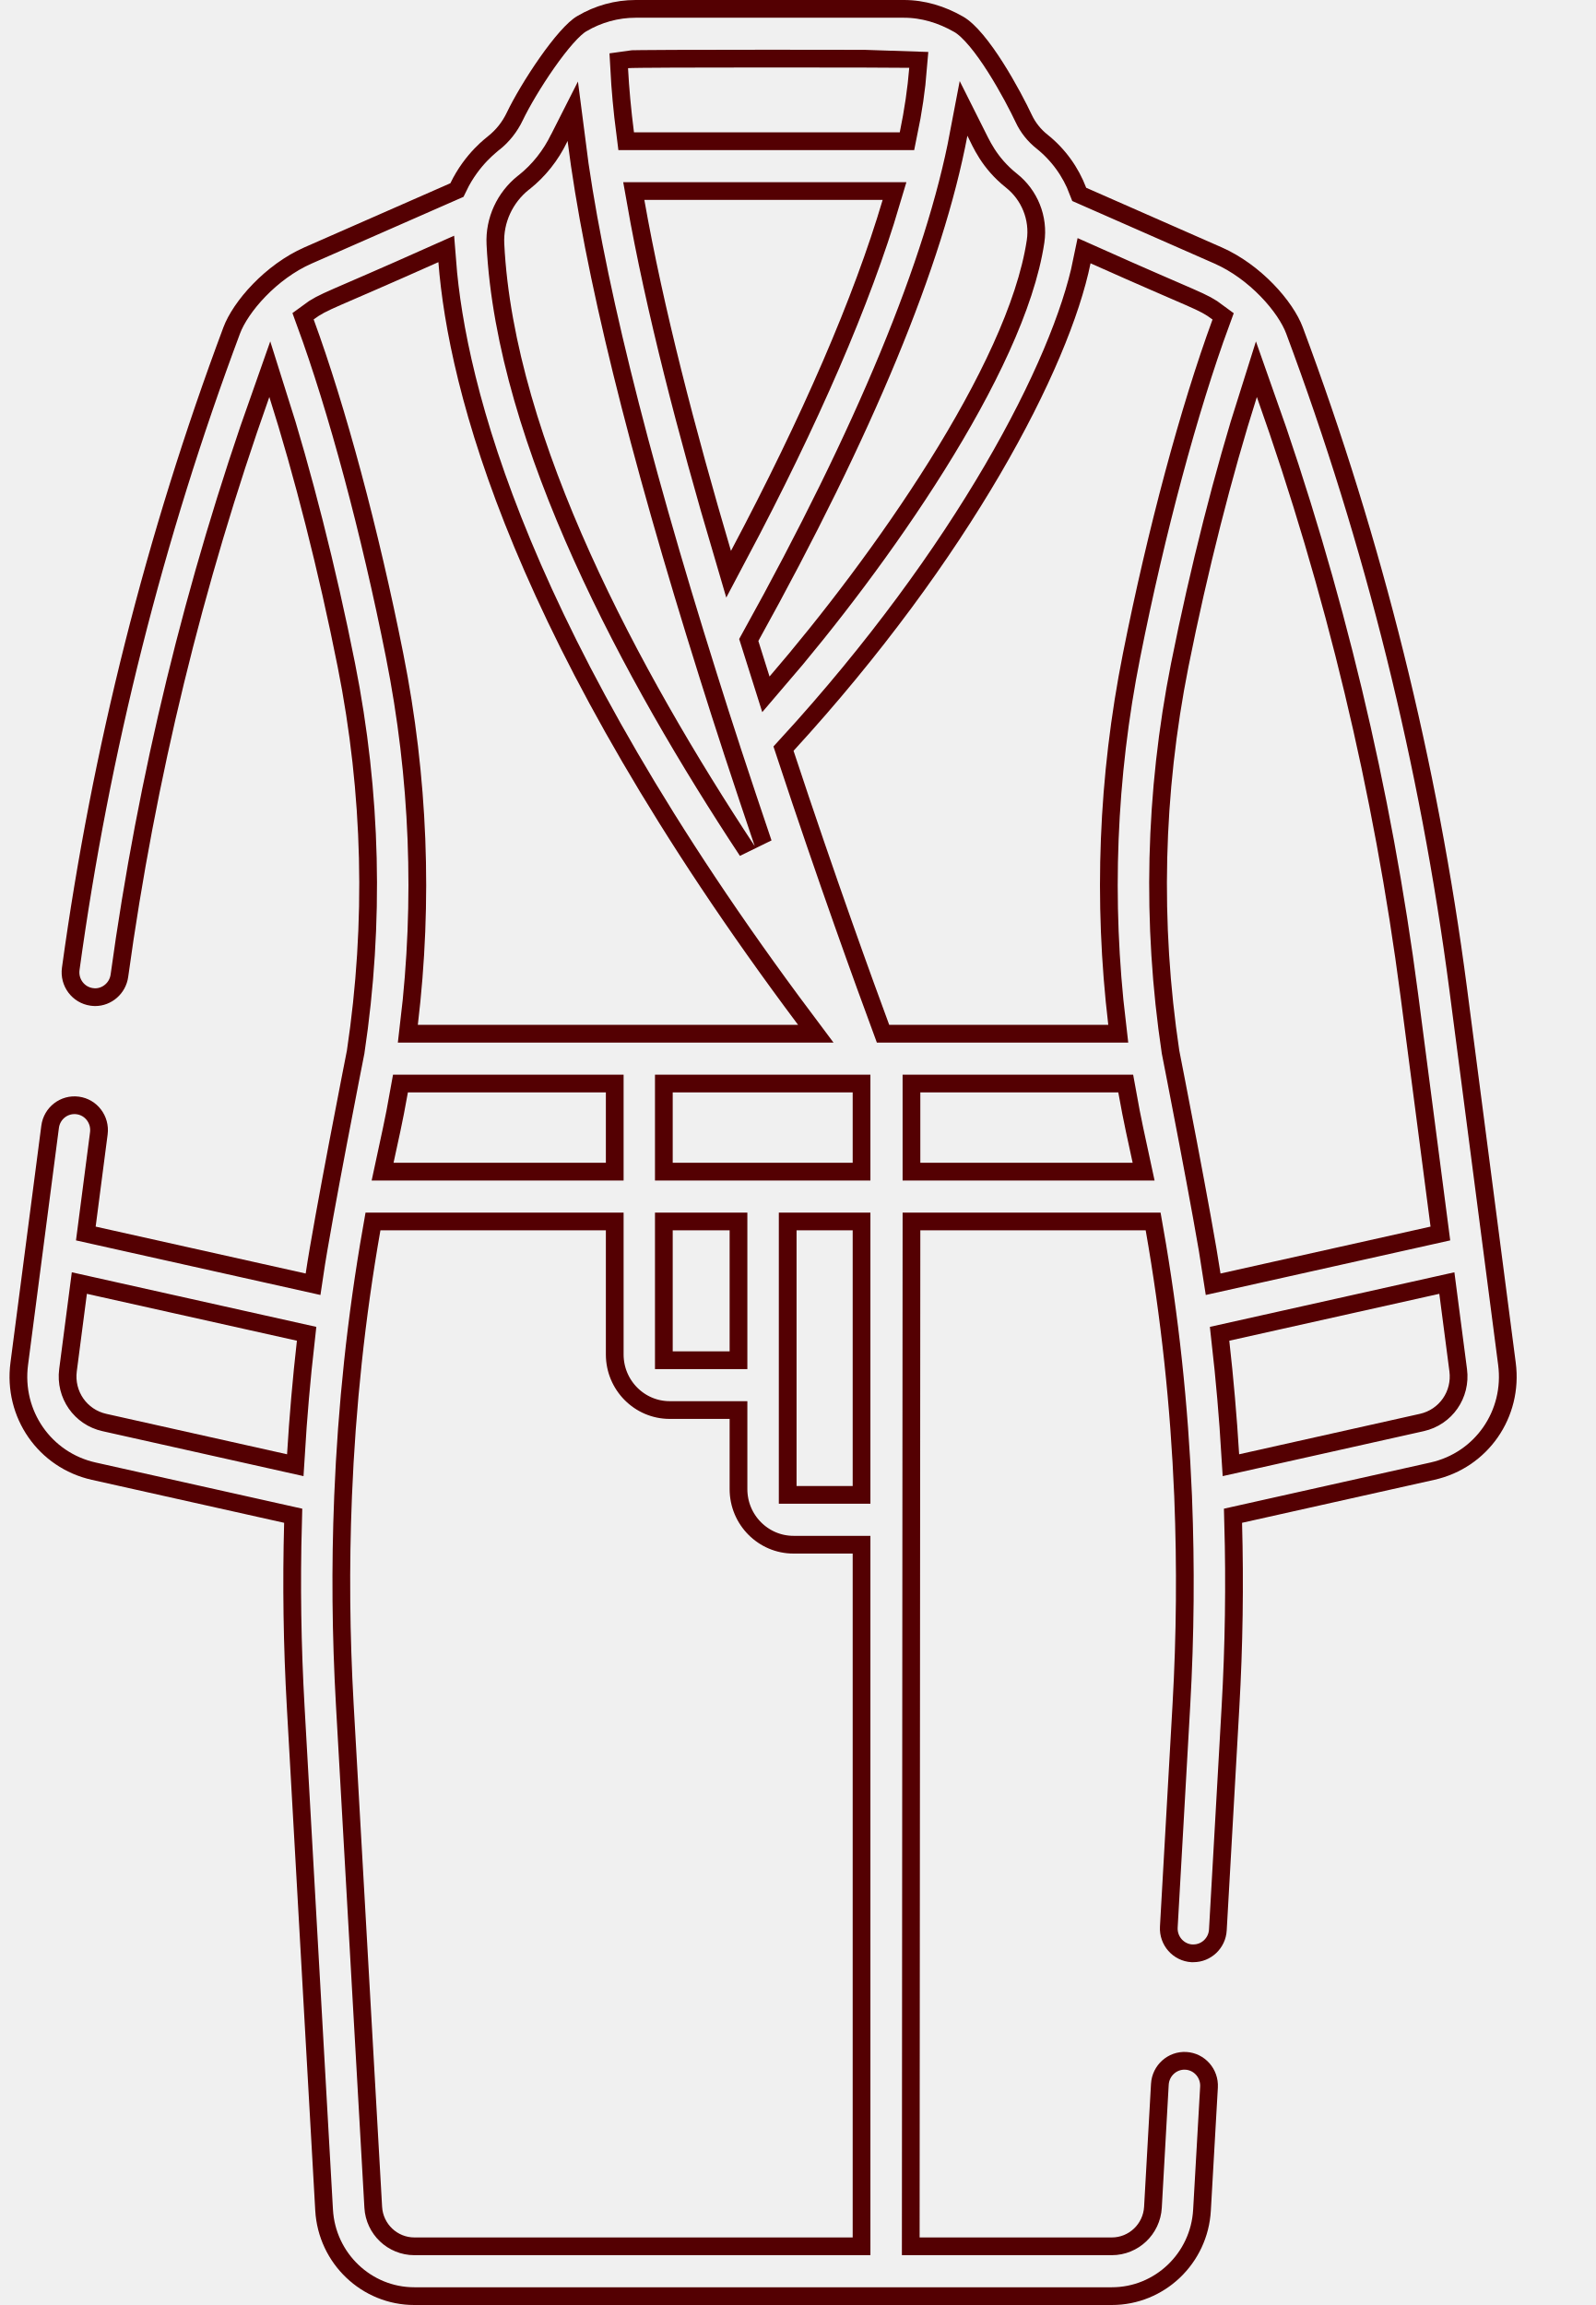
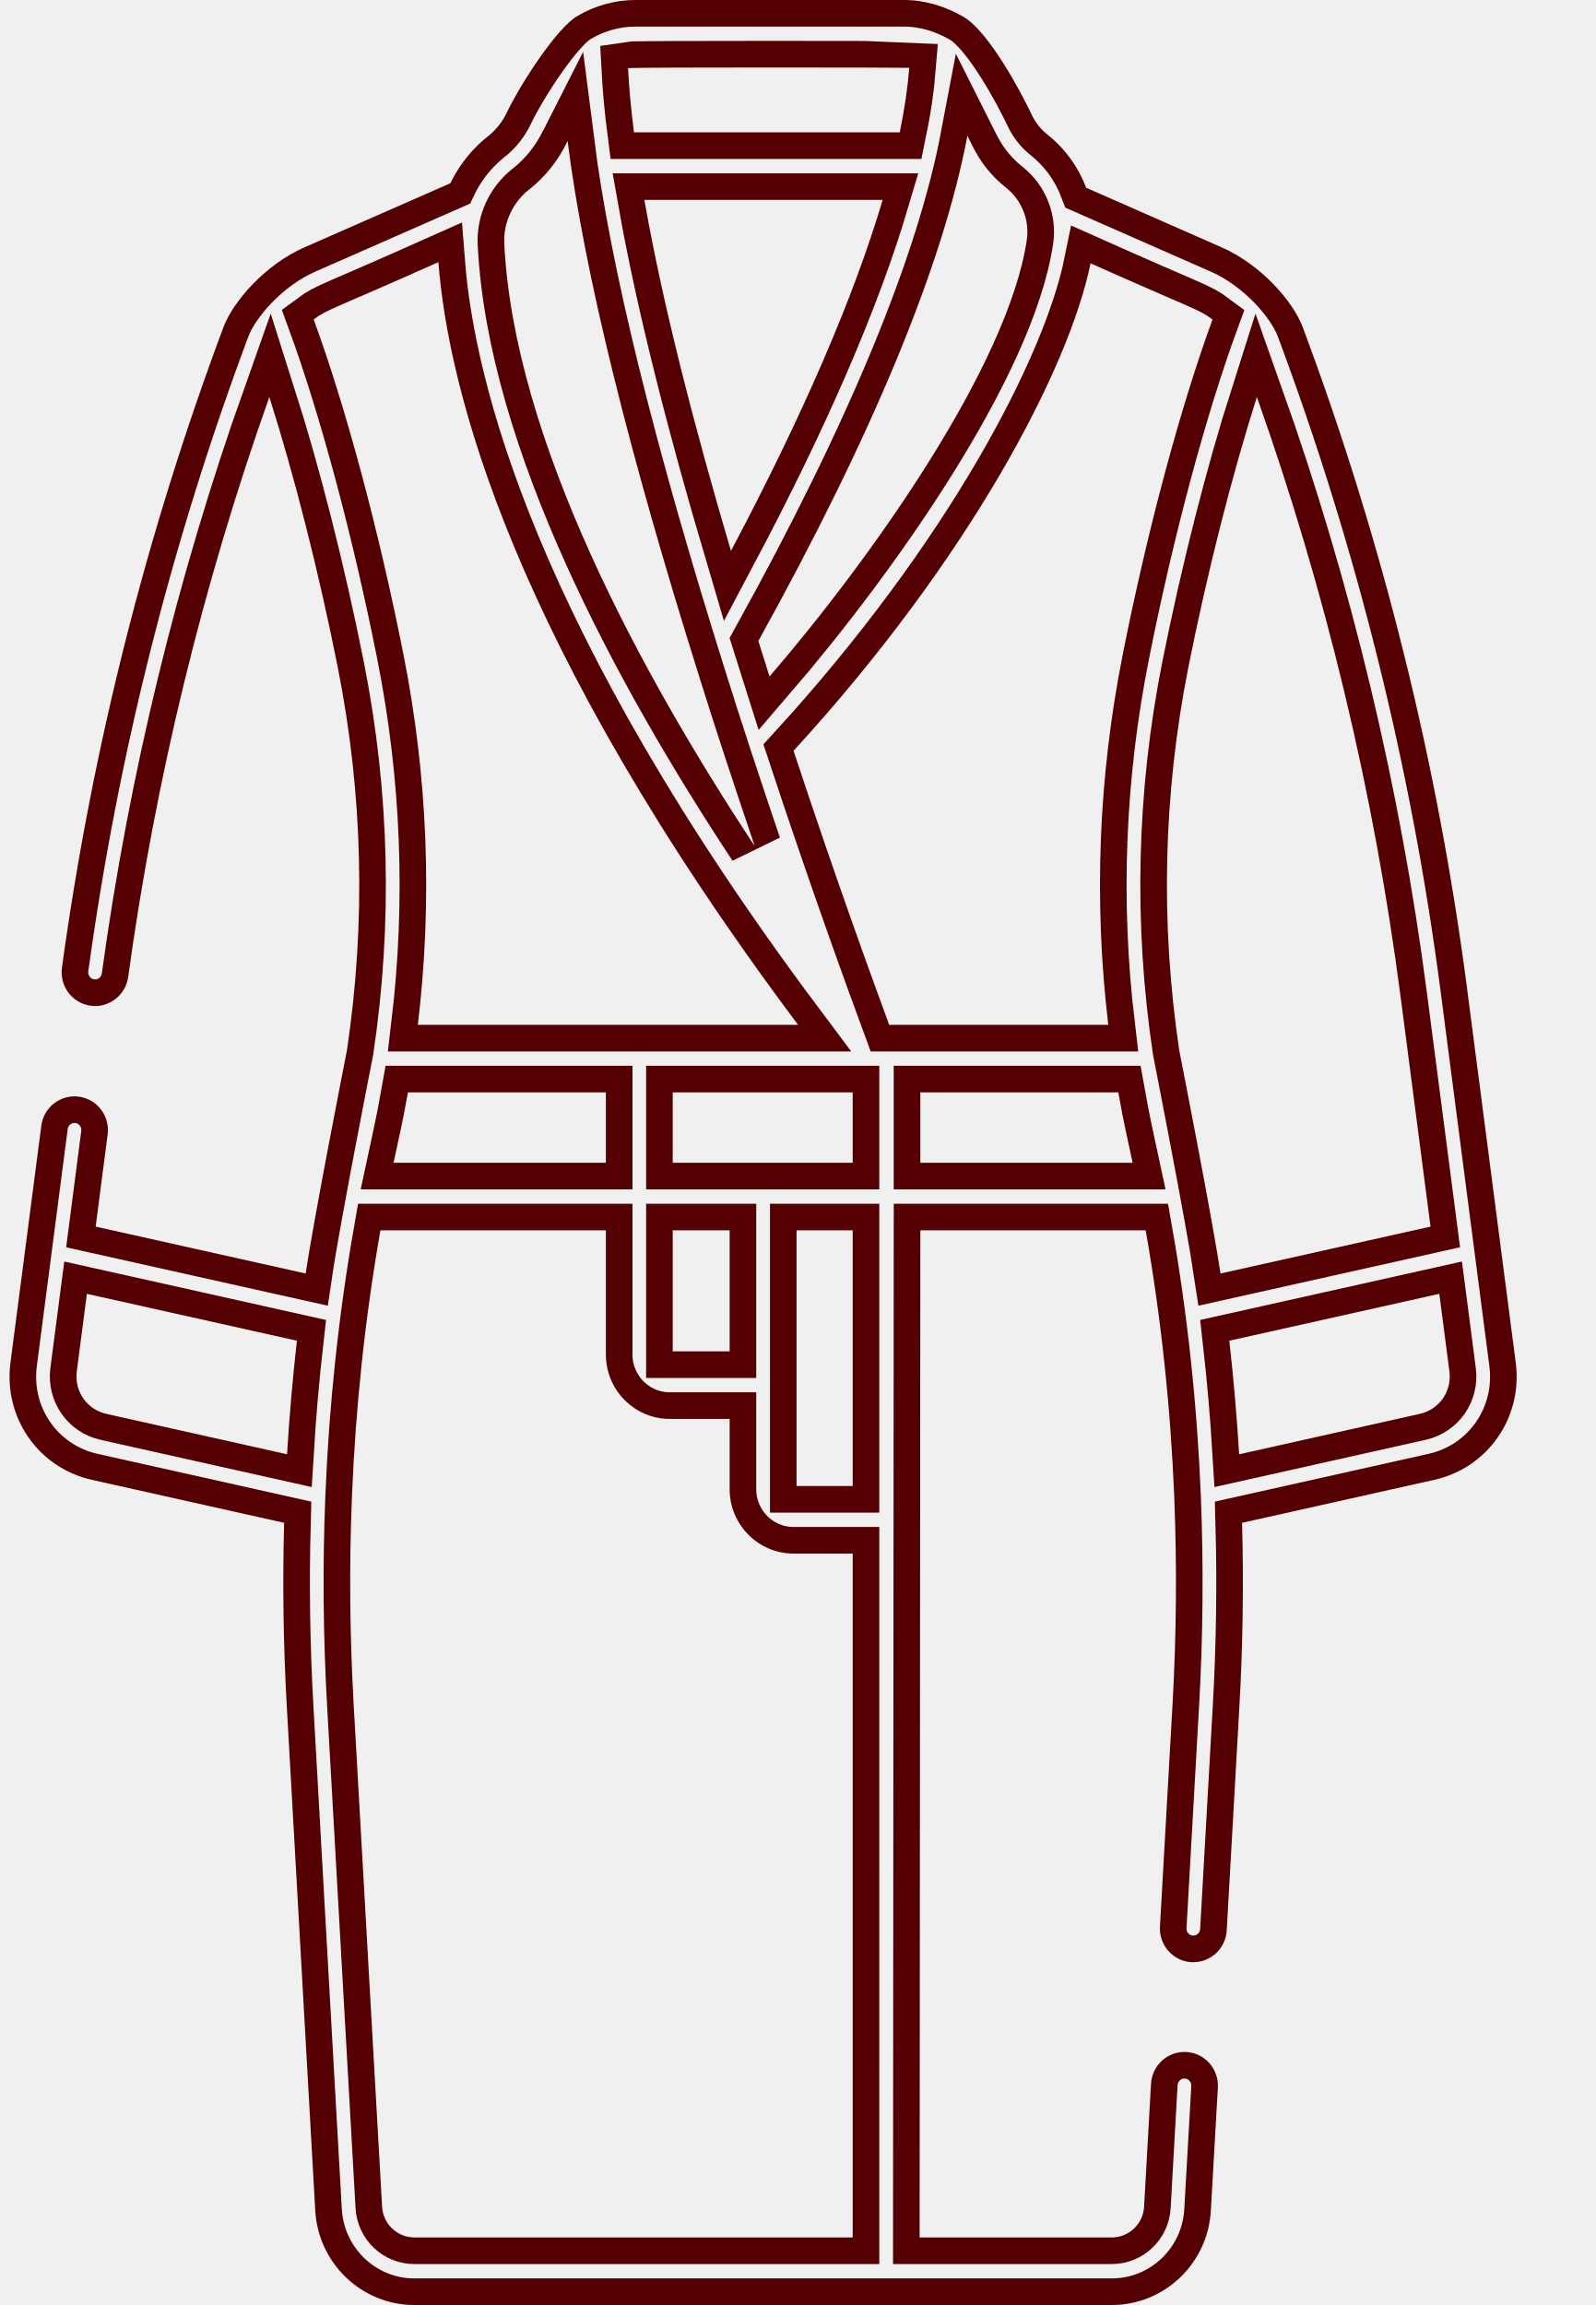
<svg xmlns="http://www.w3.org/2000/svg" width="18" height="26" viewBox="0 0 18 26" fill="none">
  <g id="Vector">
    <mask id="path-1-inside-1_3_2008" fill="white">
      <path d="M17.097 15.37L16.547 11.142C16.215 8.599 15.592 6.093 14.695 3.692C14.585 3.397 14.221 2.984 13.78 2.79L12.252 2.118C12.164 1.886 12.015 1.678 11.816 1.519C11.74 1.459 11.678 1.381 11.638 1.295C11.52 1.044 11.152 0.351 10.863 0.187C10.659 0.07 10.432 0 10.197 0H7.169C6.938 0 6.711 0.063 6.512 0.181C6.284 0.311 5.874 0.941 5.716 1.271C5.667 1.374 5.595 1.465 5.509 1.533C5.495 1.548 5.247 1.72 5.08 2.067L3.434 2.79C2.993 2.984 2.63 3.398 2.52 3.692C1.649 6.02 1.037 8.45 0.699 10.914C0.67 11.123 0.814 11.315 1.021 11.344C1.038 11.346 1.056 11.348 1.073 11.348C1.258 11.348 1.42 11.209 1.446 11.019C1.752 8.793 2.287 6.595 3.038 4.478C3.316 5.352 3.595 6.445 3.809 7.523C4.094 8.955 4.129 10.406 3.913 11.85C3.912 11.855 3.541 13.735 3.448 14.365L1.079 13.836L1.214 12.797C1.241 12.588 1.096 12.397 0.889 12.37C0.682 12.343 0.493 12.489 0.466 12.698L0.118 15.37C0.037 15.988 0.432 16.557 1.035 16.692L3.205 17.177C3.186 17.868 3.196 18.565 3.236 19.266L3.556 24.935C3.59 25.532 4.081 26 4.673 26H12.541C13.134 26 13.625 25.532 13.658 24.935L13.737 23.548C13.749 23.338 13.59 23.158 13.382 23.146C13.174 23.134 12.995 23.295 12.983 23.505L12.905 24.892C12.894 25.086 12.734 25.238 12.541 25.238H10.373C10.373 24.673 10.38 14.904 10.381 13.878H12.923C13.096 14.862 13.203 15.864 13.245 16.875C13.245 16.884 13.245 16.893 13.246 16.903C13.276 17.669 13.27 18.444 13.226 19.223L13.084 21.731C13.072 21.941 13.231 22.121 13.439 22.133C13.446 22.133 13.454 22.133 13.461 22.133C13.659 22.133 13.826 21.977 13.837 21.774L13.979 19.266C14.019 18.565 14.029 17.868 14.01 17.177L16.179 16.692C16.783 16.557 17.178 15.988 17.097 15.37ZM3.238 16.404L1.199 15.948C0.98 15.899 0.837 15.693 0.866 15.469L0.98 14.594L3.349 15.123C3.301 15.547 3.264 15.974 3.238 16.404ZM10.912 1.531C10.974 1.654 11.07 1.896 11.348 2.117C11.522 2.255 11.616 2.48 11.582 2.708C11.369 4.122 9.835 6.29 8.68 7.631C8.638 7.499 8.596 7.365 8.554 7.23C9.846 4.899 10.636 2.989 10.912 1.531ZM8.245 6.214C7.845 4.861 7.48 3.46 7.268 2.255H9.956C9.631 3.353 9.055 4.687 8.245 6.214ZM10.256 0.765C10.238 0.99 10.203 1.233 10.149 1.493H7.151C7.118 1.237 7.096 0.995 7.084 0.769C7.154 0.757 10.217 0.761 10.256 0.765ZM5.964 2.141L5.976 2.132C6.152 1.992 6.297 1.809 6.396 1.603C6.398 1.598 6.4 1.593 6.402 1.589C6.588 3.06 7.087 5.09 7.892 7.648C7.981 7.933 8.071 8.213 8.16 8.485C8.162 8.491 8.164 8.497 8.166 8.504C8.285 8.867 8.402 9.216 8.513 9.544C7.221 7.586 5.797 4.956 5.688 2.748C5.676 2.512 5.783 2.286 5.964 2.141ZM3.538 3.603C3.697 3.485 3.738 3.496 4.945 2.957C5.056 4.382 5.764 7.235 9.002 11.56H4.713C4.88 10.162 4.825 8.759 4.549 7.373C4.27 5.969 3.898 4.585 3.538 3.603ZM7.588 13.878H8.23V15.243H7.588V13.878ZM6.834 12.322V13.116H4.439C4.492 12.866 4.537 12.685 4.601 12.322H6.834ZM9.618 25.238H4.674C4.481 25.238 4.321 25.086 4.31 24.892L3.989 19.223C3.945 18.443 3.938 17.669 3.969 16.903C3.97 16.893 3.97 16.884 3.97 16.875C4.011 15.876 4.116 14.874 4.291 13.878H6.834V15.278C6.834 15.679 7.157 16.005 7.554 16.005H8.23V16.797C8.23 17.198 8.553 17.524 8.951 17.524H9.618V25.238ZM9.618 16.762H8.985V13.878H9.618V16.762ZM9.618 13.116H7.588V12.322H9.618V13.116ZM10.381 13.116V12.322H12.614C12.677 12.676 12.726 12.882 12.776 13.116H10.381ZM12.666 7.373C12.39 8.759 12.335 10.162 12.501 11.56H10.03C9.85 11.073 9.425 9.906 8.951 8.469C10.941 6.297 12.06 4.152 12.301 2.97C13.487 3.5 13.515 3.483 13.677 3.604C13.317 4.585 12.945 5.969 12.666 7.373ZM13.767 14.365C13.675 13.745 13.303 11.855 13.302 11.85C13.086 10.406 13.121 8.955 13.405 7.523C13.62 6.445 13.899 5.352 14.177 4.478C14.954 6.666 15.498 8.938 15.798 11.241L16.136 13.836L13.767 14.365ZM16.016 15.948L13.977 16.404C13.951 15.974 13.914 15.547 13.866 15.123L16.235 14.594L16.349 15.469C16.378 15.693 16.235 15.899 16.016 15.948Z" />
    </mask>
-     <path d="M17.097 15.37L16.547 11.142C16.215 8.599 15.592 6.093 14.695 3.692C14.585 3.397 14.221 2.984 13.78 2.79L12.252 2.118C12.164 1.886 12.015 1.678 11.816 1.519C11.74 1.459 11.678 1.381 11.638 1.295C11.52 1.044 11.152 0.351 10.863 0.187C10.659 0.07 10.432 0 10.197 0H7.169C6.938 0 6.711 0.063 6.512 0.181C6.284 0.311 5.874 0.941 5.716 1.271C5.667 1.374 5.595 1.465 5.509 1.533C5.495 1.548 5.247 1.72 5.08 2.067L3.434 2.79C2.993 2.984 2.63 3.398 2.52 3.692C1.649 6.02 1.037 8.45 0.699 10.914C0.67 11.123 0.814 11.315 1.021 11.344C1.038 11.346 1.056 11.348 1.073 11.348C1.258 11.348 1.42 11.209 1.446 11.019C1.752 8.793 2.287 6.595 3.038 4.478C3.316 5.352 3.595 6.445 3.809 7.523C4.094 8.955 4.129 10.406 3.913 11.85C3.912 11.855 3.541 13.735 3.448 14.365L1.079 13.836L1.214 12.797C1.241 12.588 1.096 12.397 0.889 12.37C0.682 12.343 0.493 12.489 0.466 12.698L0.118 15.37C0.037 15.988 0.432 16.557 1.035 16.692L3.205 17.177C3.186 17.868 3.196 18.565 3.236 19.266L3.556 24.935C3.59 25.532 4.081 26 4.673 26H12.541C13.134 26 13.625 25.532 13.658 24.935L13.737 23.548C13.749 23.338 13.59 23.158 13.382 23.146C13.174 23.134 12.995 23.295 12.983 23.505L12.905 24.892C12.894 25.086 12.734 25.238 12.541 25.238H10.373C10.373 24.673 10.38 14.904 10.381 13.878H12.923C13.096 14.862 13.203 15.864 13.245 16.875C13.245 16.884 13.245 16.893 13.246 16.903C13.276 17.669 13.27 18.444 13.226 19.223L13.084 21.731C13.072 21.941 13.231 22.121 13.439 22.133C13.446 22.133 13.454 22.133 13.461 22.133C13.659 22.133 13.826 21.977 13.837 21.774L13.979 19.266C14.019 18.565 14.029 17.868 14.01 17.177L16.179 16.692C16.783 16.557 17.178 15.988 17.097 15.37ZM3.238 16.404L1.199 15.948C0.98 15.899 0.837 15.693 0.866 15.469L0.98 14.594L3.349 15.123C3.301 15.547 3.264 15.974 3.238 16.404ZM10.912 1.531C10.974 1.654 11.07 1.896 11.348 2.117C11.522 2.255 11.616 2.48 11.582 2.708C11.369 4.122 9.835 6.29 8.68 7.631C8.638 7.499 8.596 7.365 8.554 7.23C9.846 4.899 10.636 2.989 10.912 1.531ZM8.245 6.214C7.845 4.861 7.48 3.46 7.268 2.255H9.956C9.631 3.353 9.055 4.687 8.245 6.214ZM10.256 0.765C10.238 0.99 10.203 1.233 10.149 1.493H7.151C7.118 1.237 7.096 0.995 7.084 0.769C7.154 0.757 10.217 0.761 10.256 0.765ZM5.964 2.141L5.976 2.132C6.152 1.992 6.297 1.809 6.396 1.603C6.398 1.598 6.4 1.593 6.402 1.589C6.588 3.06 7.087 5.09 7.892 7.648C7.981 7.933 8.071 8.213 8.16 8.485C8.162 8.491 8.164 8.497 8.166 8.504C8.285 8.867 8.402 9.216 8.513 9.544C7.221 7.586 5.797 4.956 5.688 2.748C5.676 2.512 5.783 2.286 5.964 2.141ZM3.538 3.603C3.697 3.485 3.738 3.496 4.945 2.957C5.056 4.382 5.764 7.235 9.002 11.56H4.713C4.88 10.162 4.825 8.759 4.549 7.373C4.27 5.969 3.898 4.585 3.538 3.603ZM7.588 13.878H8.23V15.243H7.588V13.878ZM6.834 12.322V13.116H4.439C4.492 12.866 4.537 12.685 4.601 12.322H6.834ZM9.618 25.238H4.674C4.481 25.238 4.321 25.086 4.31 24.892L3.989 19.223C3.945 18.443 3.938 17.669 3.969 16.903C3.97 16.893 3.97 16.884 3.97 16.875C4.011 15.876 4.116 14.874 4.291 13.878H6.834V15.278C6.834 15.679 7.157 16.005 7.554 16.005H8.23V16.797C8.23 17.198 8.553 17.524 8.951 17.524H9.618V25.238ZM9.618 16.762H8.985V13.878H9.618V16.762ZM9.618 13.116H7.588V12.322H9.618V13.116ZM10.381 13.116V12.322H12.614C12.677 12.676 12.726 12.882 12.776 13.116H10.381ZM12.666 7.373C12.39 8.759 12.335 10.162 12.501 11.56H10.03C9.85 11.073 9.425 9.906 8.951 8.469C10.941 6.297 12.06 4.152 12.301 2.97C13.487 3.5 13.515 3.483 13.677 3.604C13.317 4.585 12.945 5.969 12.666 7.373ZM13.767 14.365C13.675 13.745 13.303 11.855 13.302 11.85C13.086 10.406 13.121 8.955 13.405 7.523C13.62 6.445 13.899 5.352 14.177 4.478C14.954 6.666 15.498 8.938 15.798 11.241L16.136 13.836L13.767 14.365ZM16.016 15.948L13.977 16.404C13.951 15.974 13.914 15.547 13.866 15.123L16.235 14.594L16.349 15.469C16.378 15.693 16.235 15.899 16.016 15.948Z" stroke="#540002" stroke-width="0.4" mask="url(#path-1-inside-1_3_2008)" />
+     <path d="M17.097 15.37L16.547 11.142C16.215 8.599 15.592 6.093 14.695 3.692C14.585 3.397 14.221 2.984 13.78 2.79L12.252 2.118C12.164 1.886 12.015 1.678 11.816 1.519C11.74 1.459 11.678 1.381 11.638 1.295C11.52 1.044 11.152 0.351 10.863 0.187C10.659 0.07 10.432 0 10.197 0H7.169C6.938 0 6.711 0.063 6.512 0.181C6.284 0.311 5.874 0.941 5.716 1.271C5.667 1.374 5.595 1.465 5.509 1.533C5.495 1.548 5.247 1.72 5.08 2.067L3.434 2.79C2.993 2.984 2.63 3.398 2.52 3.692C1.649 6.02 1.037 8.45 0.699 10.914C0.67 11.123 0.814 11.315 1.021 11.344C1.038 11.346 1.056 11.348 1.073 11.348C1.258 11.348 1.42 11.209 1.446 11.019C1.752 8.793 2.287 6.595 3.038 4.478C3.316 5.352 3.595 6.445 3.809 7.523C4.094 8.955 4.129 10.406 3.913 11.85C3.912 11.855 3.541 13.735 3.448 14.365L1.079 13.836L1.214 12.797C1.241 12.588 1.096 12.397 0.889 12.37C0.682 12.343 0.493 12.489 0.466 12.698L0.118 15.37C0.037 15.988 0.432 16.557 1.035 16.692L3.205 17.177C3.186 17.868 3.196 18.565 3.236 19.266L3.556 24.935C3.59 25.532 4.081 26 4.673 26H12.541C13.134 26 13.625 25.532 13.658 24.935L13.737 23.548C13.749 23.338 13.59 23.158 13.382 23.146C13.174 23.134 12.995 23.295 12.983 23.505L12.905 24.892C12.894 25.086 12.734 25.238 12.541 25.238H10.373C10.373 24.673 10.38 14.904 10.381 13.878H12.923C13.096 14.862 13.203 15.864 13.245 16.875C13.245 16.884 13.245 16.893 13.246 16.903C13.276 17.669 13.27 18.444 13.226 19.223L13.084 21.731C13.072 21.941 13.231 22.121 13.439 22.133C13.446 22.133 13.454 22.133 13.461 22.133C13.659 22.133 13.826 21.977 13.837 21.774L13.979 19.266C14.019 18.565 14.029 17.868 14.01 17.177L16.179 16.692C16.783 16.557 17.178 15.988 17.097 15.37ZM3.238 16.404L1.199 15.948C0.98 15.899 0.837 15.693 0.866 15.469L0.98 14.594L3.349 15.123C3.301 15.547 3.264 15.974 3.238 16.404ZM10.912 1.531C10.974 1.654 11.07 1.896 11.348 2.117C11.522 2.255 11.616 2.48 11.582 2.708C11.369 4.122 9.835 6.29 8.68 7.631C8.638 7.499 8.596 7.365 8.554 7.23C9.846 4.899 10.636 2.989 10.912 1.531ZM8.245 6.214C7.845 4.861 7.48 3.46 7.268 2.255H9.956C9.631 3.353 9.055 4.687 8.245 6.214ZM10.256 0.765C10.238 0.99 10.203 1.233 10.149 1.493H7.151C7.118 1.237 7.096 0.995 7.084 0.769C7.154 0.757 10.217 0.761 10.256 0.765ZM5.964 2.141L5.976 2.132C6.152 1.992 6.297 1.809 6.396 1.603C6.398 1.598 6.4 1.593 6.402 1.589C6.588 3.06 7.087 5.09 7.892 7.648C7.981 7.933 8.071 8.213 8.16 8.485C8.162 8.491 8.164 8.497 8.166 8.504C8.285 8.867 8.402 9.216 8.513 9.544C7.221 7.586 5.797 4.956 5.688 2.748C5.676 2.512 5.783 2.286 5.964 2.141ZM3.538 3.603C3.697 3.485 3.738 3.496 4.945 2.957C5.056 4.382 5.764 7.235 9.002 11.56H4.713C4.88 10.162 4.825 8.759 4.549 7.373C4.27 5.969 3.898 4.585 3.538 3.603ZM7.588 13.878H8.23V15.243H7.588V13.878ZM6.834 12.322V13.116H4.439C4.492 12.866 4.537 12.685 4.601 12.322H6.834ZM9.618 25.238H4.674C4.481 25.238 4.321 25.086 4.31 24.892L3.989 19.223C3.945 18.443 3.938 17.669 3.969 16.903C3.97 16.893 3.97 16.884 3.97 16.875C4.011 15.876 4.116 14.874 4.291 13.878H6.834V15.278C6.834 15.679 7.157 16.005 7.554 16.005H8.23V16.797C8.23 17.198 8.553 17.524 8.951 17.524H9.618V25.238ZM9.618 16.762H8.985V13.878H9.618V16.762ZM9.618 13.116H7.588V12.322H9.618V13.116ZM10.381 13.116V12.322H12.614C12.677 12.676 12.726 12.882 12.776 13.116H10.381ZM12.666 7.373C12.39 8.759 12.335 10.162 12.501 11.56H10.03C9.85 11.073 9.425 9.906 8.951 8.469C10.941 6.297 12.06 4.152 12.301 2.97C13.487 3.5 13.515 3.483 13.677 3.604C13.317 4.585 12.945 5.969 12.666 7.373ZM13.767 14.365C13.675 13.745 13.303 11.855 13.302 11.85C13.086 10.406 13.121 8.955 13.405 7.523C13.62 6.445 13.899 5.352 14.177 4.478C14.954 6.666 15.498 8.938 15.798 11.241L16.136 13.836L13.767 14.365ZM16.016 15.948L13.977 16.404C13.951 15.974 13.914 15.547 13.866 15.123L16.235 14.594L16.349 15.469C16.378 15.693 16.235 15.899 16.016 15.948Z" stroke="#540002" stroke-width="0.6" mask="url(#path-1-inside-1_3_2008)" />
  </g>
</svg>
